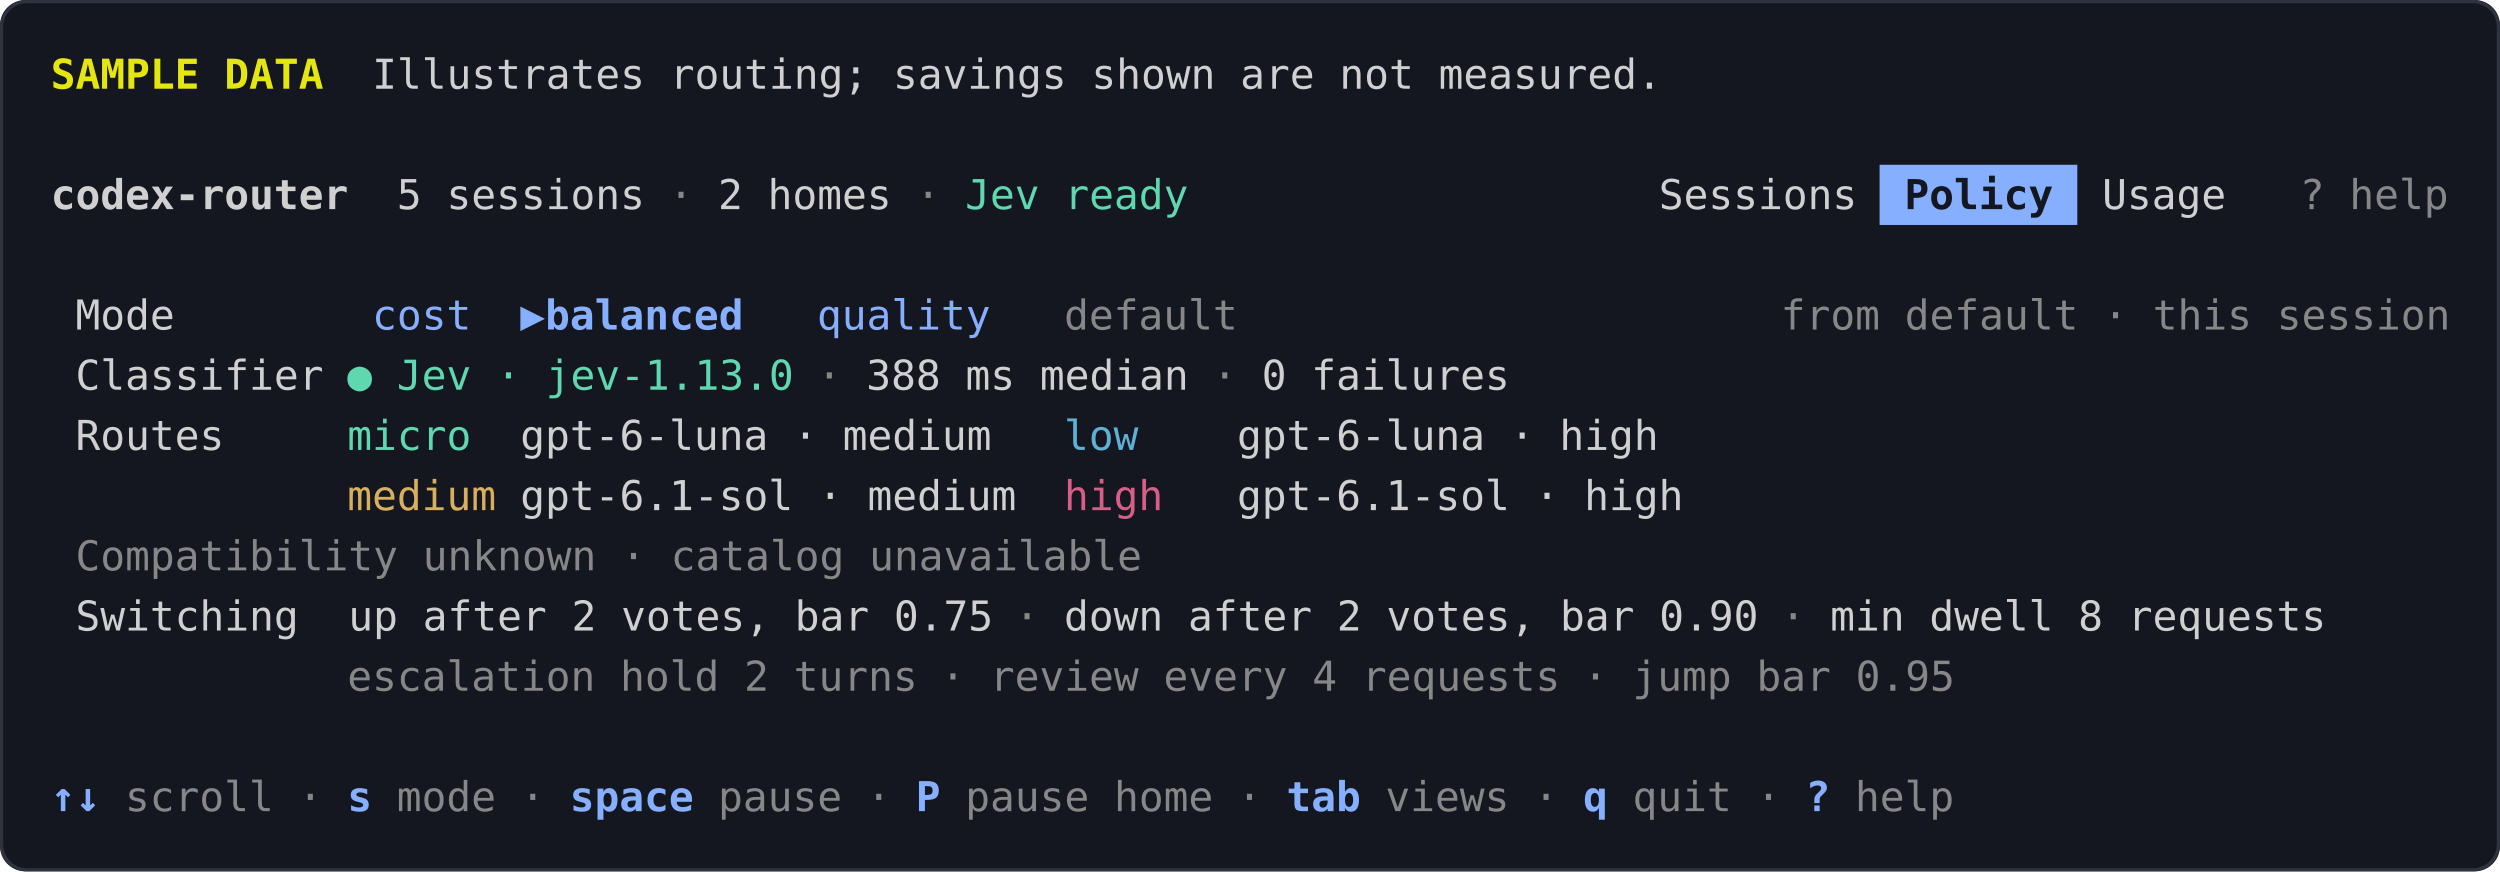
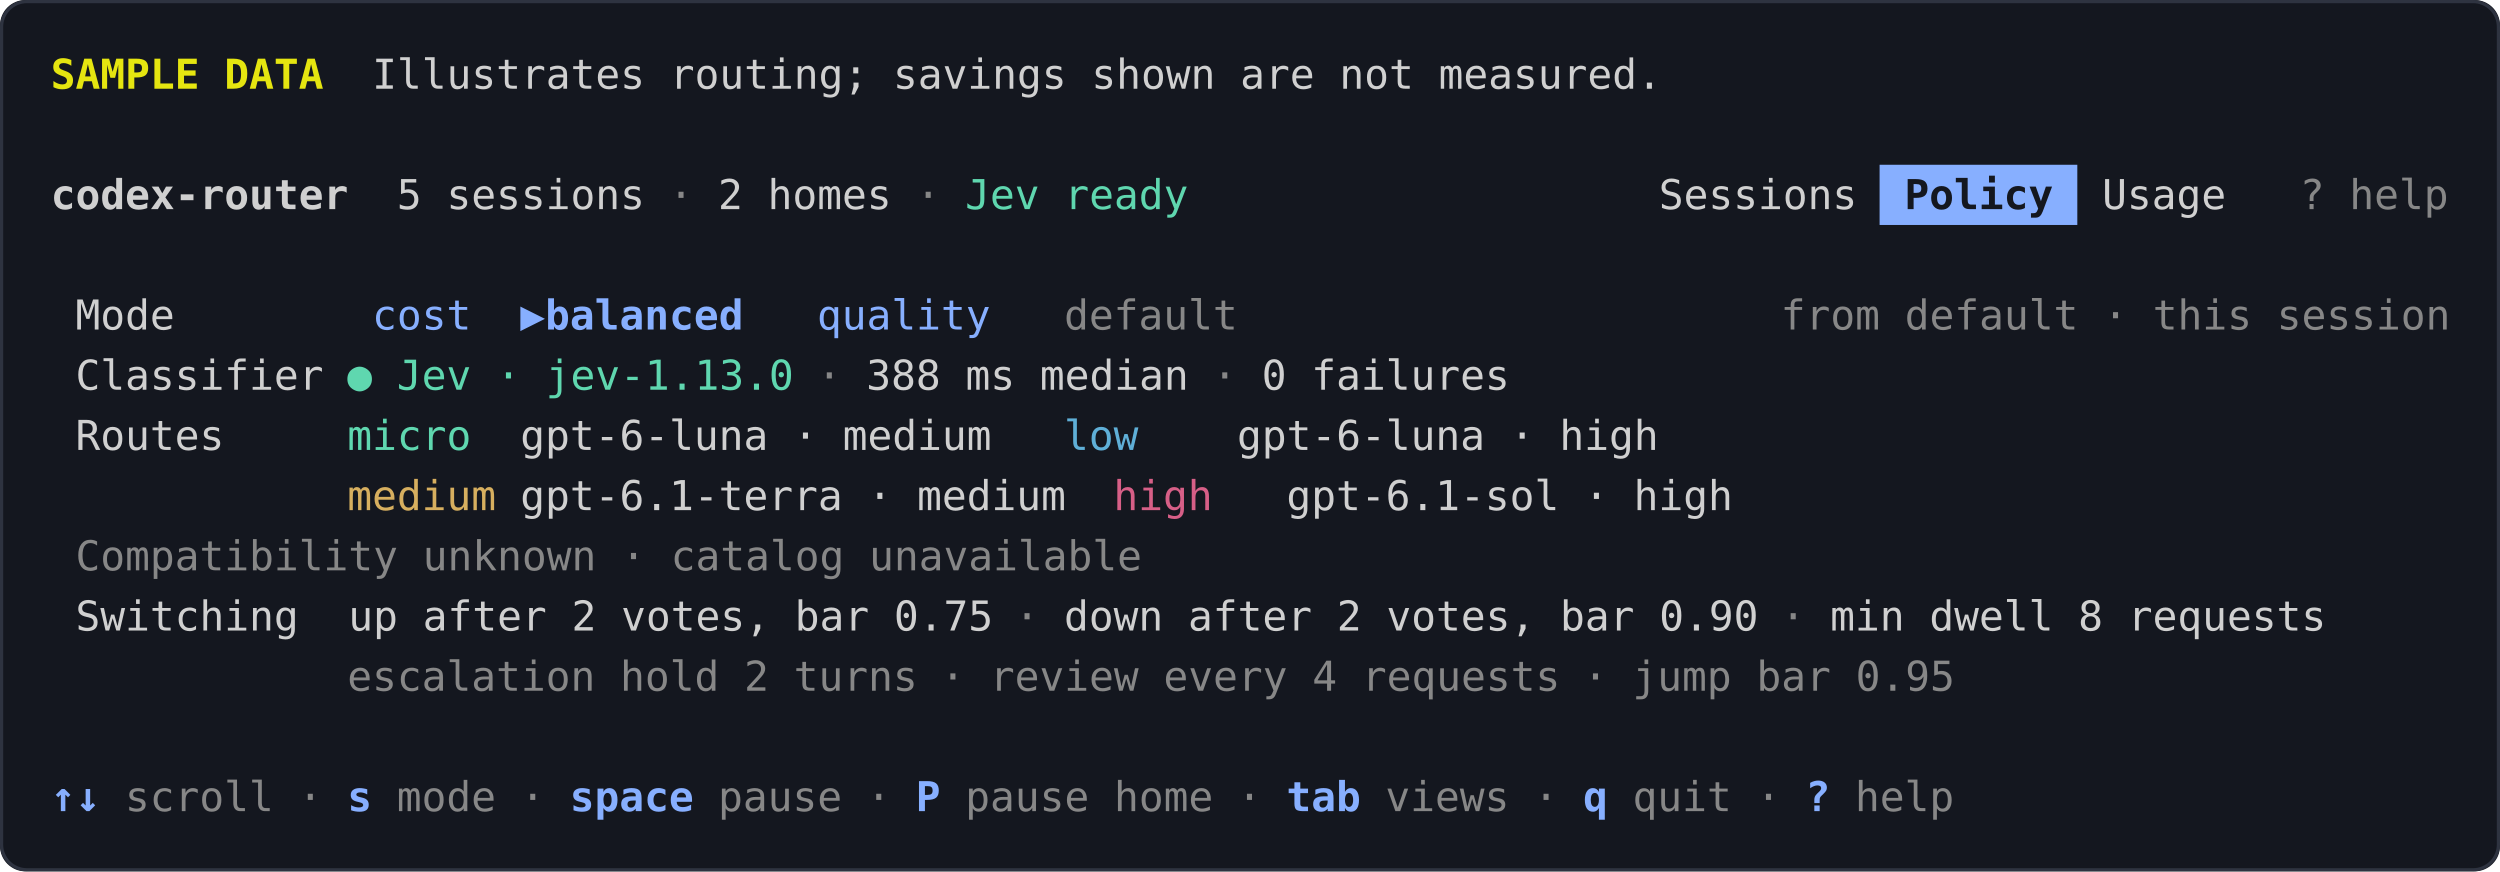
<svg xmlns="http://www.w3.org/2000/svg" viewBox="0 0 789 275" width="789" height="275" role="img" aria-labelledby="title desc">
  <style>text { font-family: ui-monospace, SFMono-Regular, Menlo, Consolas, 'DejaVu Sans Mono', monospace; font-size: 13px; }</style>
  <rect width="789" height="275" rx="8" fill="#14171f" />
  <rect x="0.5" y="0.5" width="788" height="274" rx="8" fill="none" stroke="#2e3340" />
  <text x="16.0" y="28.0" fill="#e5e510" font-weight="700" xml:space="preserve">SAMPLE DATA</text>
  <text x="101.8" y="28.0" fill="#d0d0d0" xml:space="preserve">  Illustrates routing; savings shown are not measured.</text>
  <text x="16.0" y="66.0" fill="#d0d0d0" font-weight="700" xml:space="preserve">codex-router</text>
  <text x="109.6" y="66.0" fill="#d0d0d0" xml:space="preserve">  5 sessions</text>
  <text x="203.2" y="66.0" fill="#878787" xml:space="preserve"> · </text>
  <text x="226.6" y="66.0" fill="#d0d0d0" xml:space="preserve">2 homes</text>
  <text x="281.2" y="66.0" fill="#878787" xml:space="preserve"> · </text>
  <text x="304.6" y="66.0" fill="#5fd7af" xml:space="preserve">Jev ready</text>
  <text x="374.8" y="66.0" fill="#d0d0d0" xml:space="preserve">                   Sessions </text>
  <rect x="593.2" y="52.0" width="62.4" height="19" fill="#87afff" />
  <text x="593.2" y="66.0" fill="#14171f" font-weight="700" xml:space="preserve"> Policy </text>
  <text x="655.6" y="66.0" fill="#d0d0d0" xml:space="preserve"> Usage   </text>
  <text x="725.8" y="66.0" fill="#878787" xml:space="preserve">? help</text>
  <text x="16.0" y="104.0" fill="#d0d0d0" xml:space="preserve"> Mode       </text>
  <text x="109.6" y="104.0" fill="#87afff" xml:space="preserve"> cost  </text>
  <text x="164.2" y="104.0" fill="#87afff" font-weight="700" xml:space="preserve">▶balanced  </text>
  <text x="250.0" y="104.0" fill="#87afff" xml:space="preserve"> quality  </text>
  <text x="328.0" y="104.0" fill="#878787" xml:space="preserve"> default  </text>
  <text x="562.0" y="104.0" fill="#878787" xml:space="preserve">from default · this session</text>
  <text x="16.0" y="123.0" fill="#d0d0d0" xml:space="preserve"> Classifier </text>
  <text x="109.6" y="123.0" fill="#5fd7af" xml:space="preserve">● Jev · jev-1.13.0</text>
  <text x="250.0" y="123.0" fill="#878787" xml:space="preserve"> · </text>
  <text x="273.4" y="123.0" fill="#d0d0d0" xml:space="preserve">388 ms median</text>
  <text x="374.8" y="123.0" fill="#878787" xml:space="preserve"> · </text>
  <text x="398.2" y="123.0" fill="#d0d0d0" xml:space="preserve">0 failures</text>
  <text x="16.0" y="142.0" fill="#d0d0d0" xml:space="preserve"> Routes     </text>
  <text x="109.6" y="142.0" fill="#5fd7af" xml:space="preserve">micro  </text>
  <text x="164.2" y="142.0" fill="#d0d0d0" xml:space="preserve">gpt-6-luna · medium   </text>
  <text x="335.8" y="142.0" fill="#5fafd7" xml:space="preserve">low    </text>
  <text x="390.4" y="142.0" fill="#d0d0d0" xml:space="preserve">gpt-6-luna · high     </text>
  <text x="109.6" y="161.0" fill="#d7af5f" xml:space="preserve">medium </text>
-   <text x="164.2" y="161.0" fill="#d0d0d0" xml:space="preserve">gpt-6.1-sol · medium  </text>
-   <text x="335.8" y="161.0" fill="#d75f87" xml:space="preserve">high   </text>
-   <text x="390.4" y="161.0" fill="#d0d0d0" xml:space="preserve">gpt-6.1-sol · high                               </text>
+   <text x="164.2" y="161.0" fill="#d0d0d0" xml:space="preserve">gpt-6.1-terra · medium  </text>
+   <text x="351.4" y="161.0" fill="#d75f87" xml:space="preserve">high   </text>
+   <text x="406.0" y="161.0" fill="#d0d0d0" xml:space="preserve">gpt-6.1-sol · high                             </text>
  <text x="16.0" y="180.0" fill="#878787" xml:space="preserve"> Compatibility unknown · catalog unavailable</text>
  <text x="16.0" y="199.0" fill="#d0d0d0" xml:space="preserve"> Switching  up after 2 votes, bar 0.75</text>
  <text x="312.4" y="199.0" fill="#878787" xml:space="preserve"> · </text>
  <text x="335.8" y="199.0" fill="#d0d0d0" xml:space="preserve">down after 2 votes, bar 0.90</text>
  <text x="554.2" y="199.0" fill="#878787" xml:space="preserve"> · </text>
  <text x="577.6" y="199.0" fill="#d0d0d0" xml:space="preserve">min dwell 8 requests</text>
  <text x="109.6" y="218.0" fill="#878787" xml:space="preserve">escalation hold 2 turns</text>
  <text x="289.0" y="218.0" fill="#878787" xml:space="preserve"> · </text>
  <text x="312.4" y="218.0" fill="#878787" xml:space="preserve">review every 4 requests</text>
  <text x="491.8" y="218.0" fill="#878787" xml:space="preserve"> · </text>
  <text x="515.2" y="218.0" fill="#878787" xml:space="preserve">jump bar 0.95</text>
  <text x="16.0" y="256.0" fill="#87afff" font-weight="700" xml:space="preserve">↑↓</text>
  <text x="31.6" y="256.0" fill="#878787" xml:space="preserve"> scroll</text>
  <text x="86.2" y="256.0" fill="#878787" xml:space="preserve"> · </text>
  <text x="109.6" y="256.0" fill="#87afff" font-weight="700" xml:space="preserve">s</text>
  <text x="117.4" y="256.0" fill="#878787" xml:space="preserve"> mode</text>
  <text x="156.4" y="256.0" fill="#878787" xml:space="preserve"> · </text>
  <text x="179.8" y="256.0" fill="#87afff" font-weight="700" xml:space="preserve">space</text>
  <text x="218.8" y="256.0" fill="#878787" xml:space="preserve"> pause</text>
  <text x="265.6" y="256.0" fill="#878787" xml:space="preserve"> · </text>
  <text x="289.0" y="256.0" fill="#87afff" font-weight="700" xml:space="preserve">P</text>
  <text x="296.8" y="256.0" fill="#878787" xml:space="preserve"> pause home</text>
  <text x="382.6" y="256.0" fill="#878787" xml:space="preserve"> · </text>
  <text x="406.0" y="256.0" fill="#87afff" font-weight="700" xml:space="preserve">tab</text>
  <text x="429.4" y="256.0" fill="#878787" xml:space="preserve"> views</text>
  <text x="476.2" y="256.0" fill="#878787" xml:space="preserve"> · </text>
  <text x="499.6" y="256.0" fill="#87afff" font-weight="700" xml:space="preserve">q</text>
  <text x="507.4" y="256.0" fill="#878787" xml:space="preserve"> quit</text>
  <text x="546.4" y="256.0" fill="#878787" xml:space="preserve"> · </text>
  <text x="569.8" y="256.0" fill="#87afff" font-weight="700" xml:space="preserve">?</text>
  <text x="577.6" y="256.0" fill="#878787" xml:space="preserve"> help</text>
</svg>
